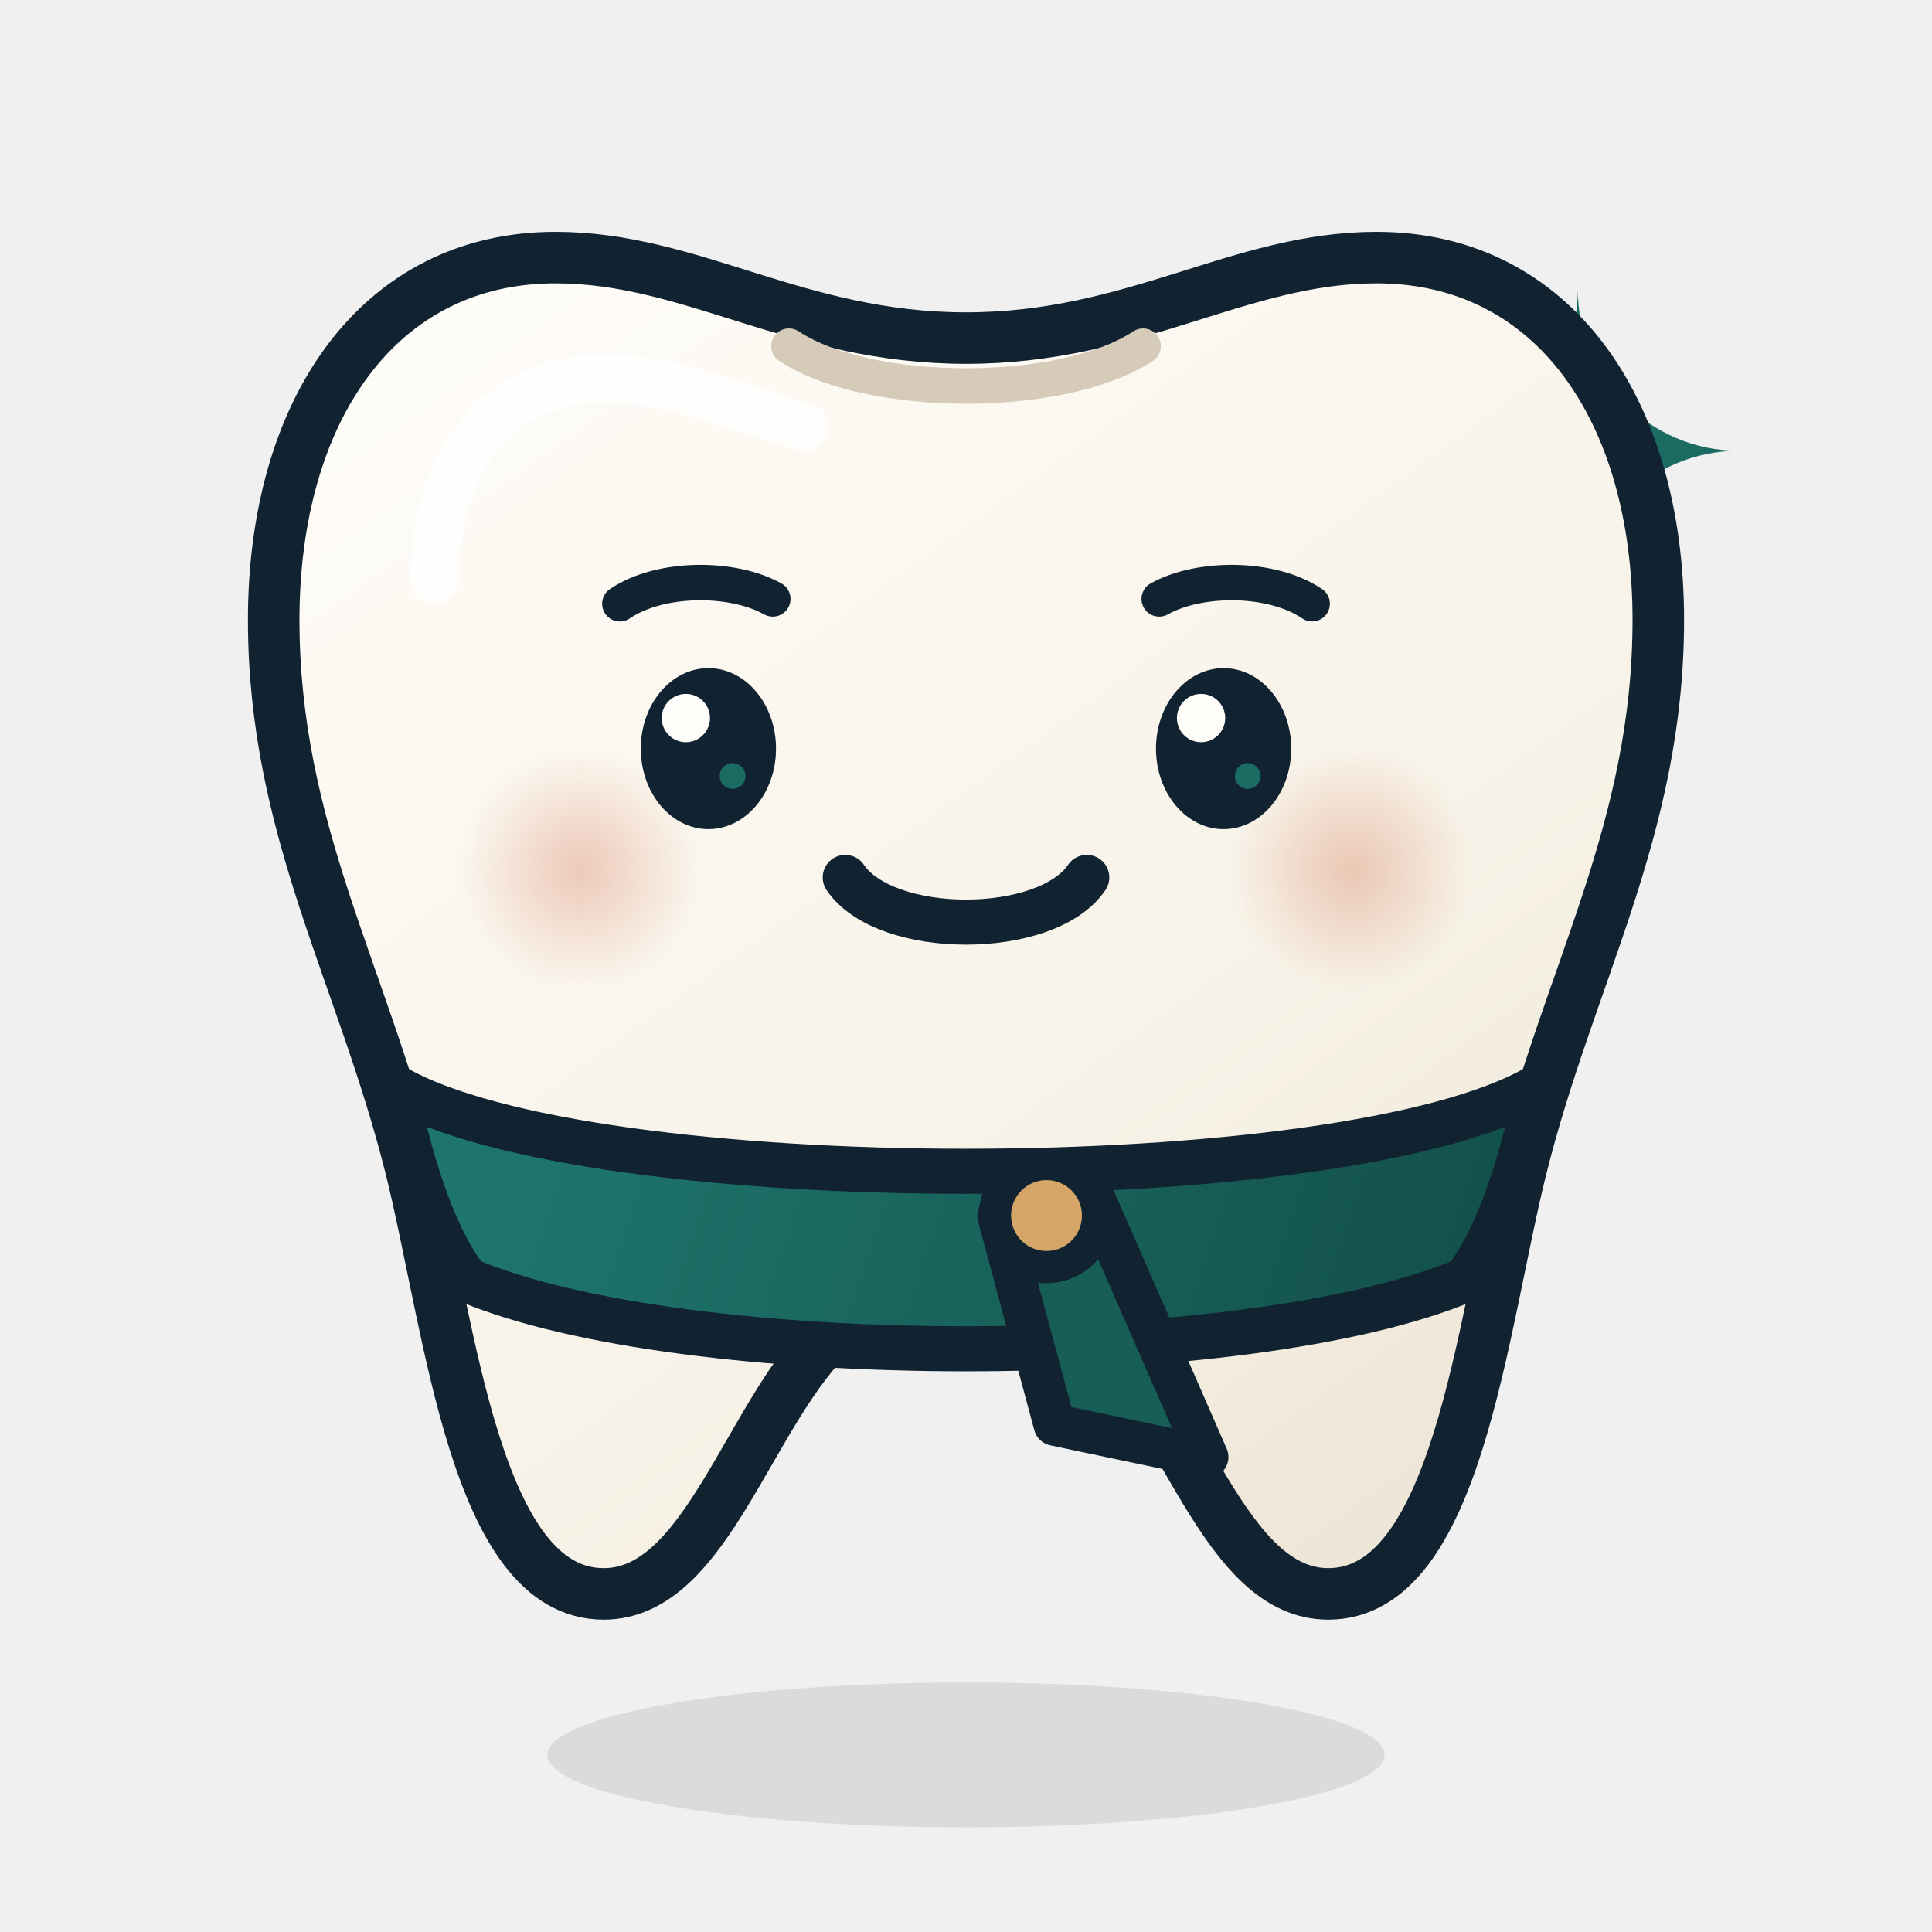
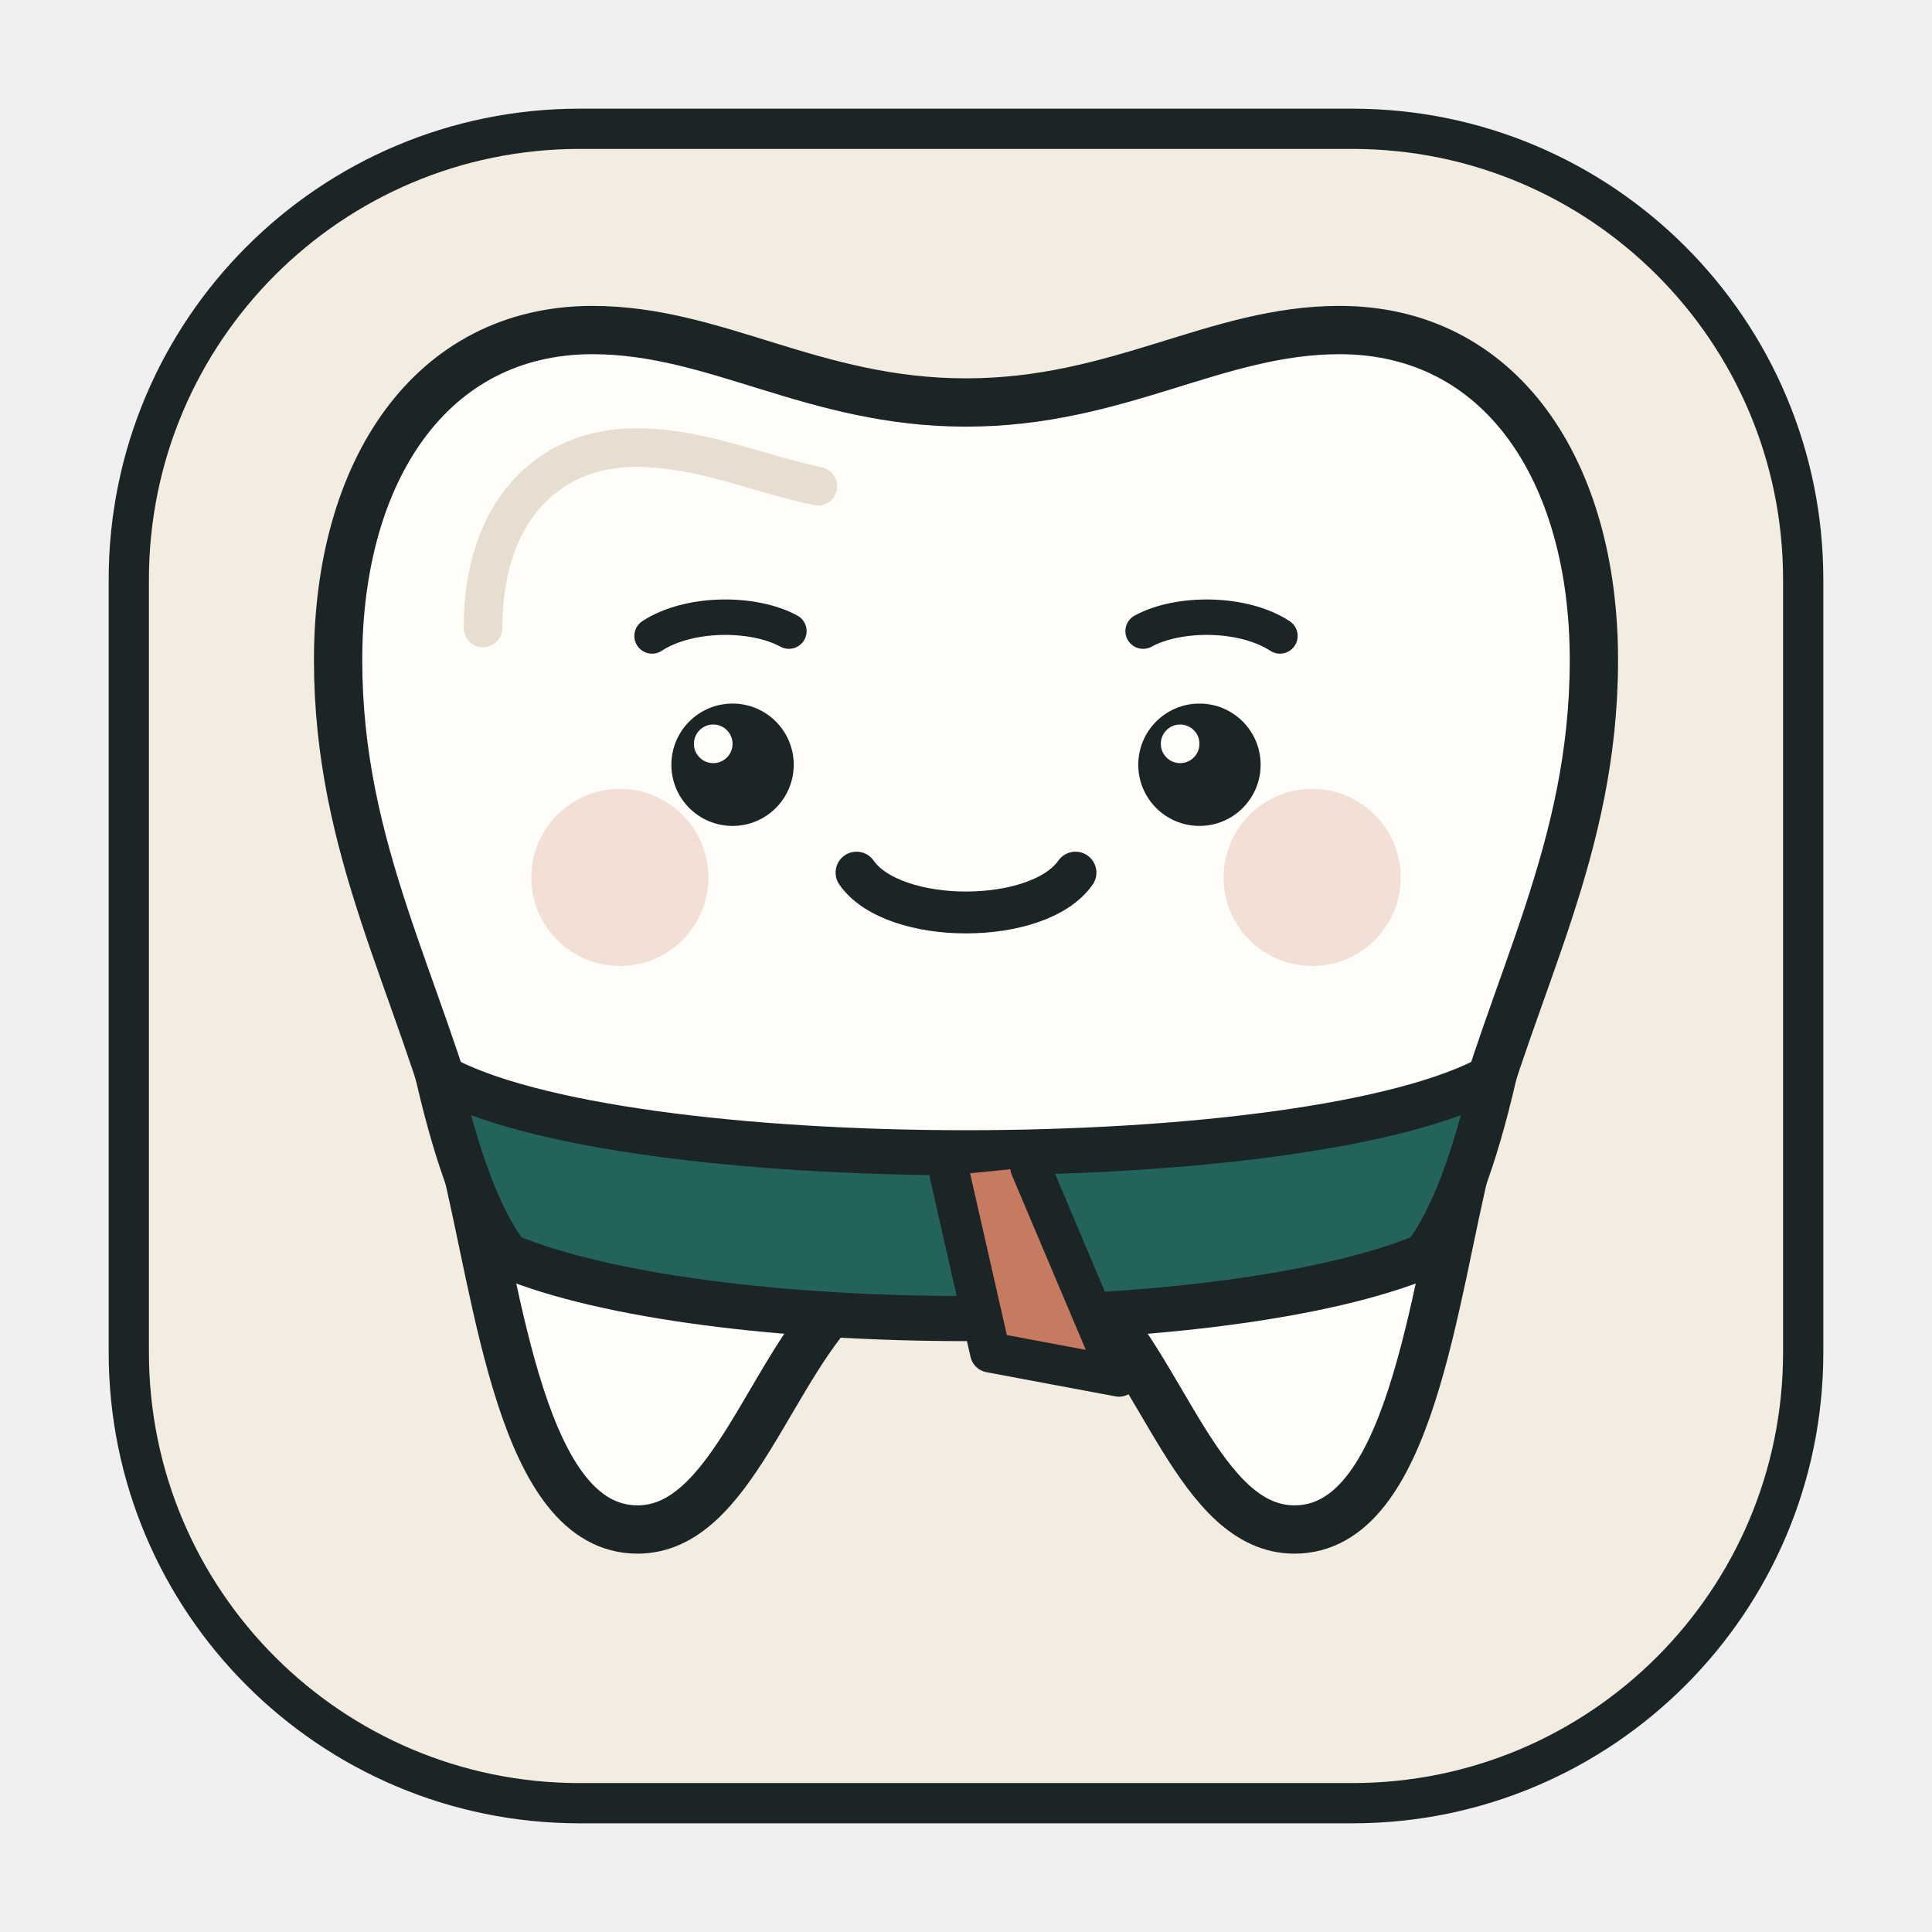
<svg xmlns="http://www.w3.org/2000/svg" viewBox="0 0 120 120" fill="none" role="img" aria-labelledby="riya-mascot-title riya-mascot-desc">
-   <defs>
-     <linearGradient id="riya-enamel" x1="26" y1="14" x2="92" y2="106" gradientUnits="userSpaceOnUse">
-       <stop offset="0%" stop-color="#FFFDF9" />
-       <stop offset="62%" stop-color="#F7F2E7" />
-       <stop offset="100%" stop-color="#EAE1D0" />
-     </linearGradient>
-     <linearGradient id="riya-teal" x1="34" y1="68" x2="88" y2="86" gradientUnits="userSpaceOnUse">
-       <stop offset="0%" stop-color="#1E756C" />
-       <stop offset="100%" stop-color="#13524B" />
-     </linearGradient>
-     <radialGradient id="riya-cheek" cx="50%" cy="50%" r="50%">
-       <stop offset="0%" stop-color="#D98A6C" stop-opacity="0.42" />
-       <stop offset="100%" stop-color="#D98A6C" stop-opacity="0" />
-     </radialGradient>
-   </defs>
-   <ellipse cx="60" cy="109" rx="26" ry="4.5" fill="#112230" fill-opacity="0.1" />
-   <path d="M98 18C98 23.5 102.5 28 108 28C102.5 28 98 32.5 98 38C98 32.5 93.5 28 88 28C93.5 28 98 23.5 98 18Z" fill="#1B6B63" />
-   <circle cx="23" cy="28" r="2.5" fill="#C89D66" />
-   <path d="M60 21C49.5 21 43 16 34.5 16C23.5 16 17 25.5 17 38.5C17 51.5 22.5 60.5 25.5 72.5C28 82.5 29.5 99 37.5 99C44 99 46.5 87.5 52 82.5C54.5 80.2 57.2 79 60 79C62.8 79 65.5 80.2 68 82.5C73.5 87.5 76 99 82.5 99C90.5 99 92 82.5 94.5 72.5C97.5 60.5 103 51.5 103 38.5C103 25.5 96.5 16 85.5 16C77 16 70.5 21 60 21Z" fill="url(#riya-enamel)" stroke="#112230" stroke-width="3.2" stroke-linecap="round" stroke-linejoin="round" />
-   <path d="M27 36C27 28 31.5 23.5 37.5 23.5C42 23.5 46 25.5 50 26.5" stroke="#FFFFFF" stroke-width="3" stroke-linecap="round" opacity="0.85" />
-   <path d="M49 21.5C54 24.8 66 24.8 71 21.5" stroke="#D5CBB8" stroke-width="2.2" stroke-linecap="round" />
-   <circle cx="36" cy="54" r="7.5" fill="url(#riya-cheek)" />
-   <circle cx="84" cy="54" r="7.5" fill="url(#riya-cheek)" />
+   <rect x="8" y="8" width="104" height="104" rx="28" fill="#F3ECE0" stroke="#1C2526" stroke-width="2.5" />
+   <path d="M60 25C50.5 25 44.5 20.5 36.8 20.5C26.8 20.5 21 29.2 21 41C21 52.8 26 61 28.8 71.8C31 80.6 32.4 95 39.6 95C45.5 95 47.8 84.8 52.8 80.2C55 78.2 57.5 77.2 60 77.2C62.5 77.2 65 78.2 67.2 80.2C72.2 84.8 74.5 95 80.4 95C87.6 95 89 80.6 91.2 71.8C94 61 99 52.8 99 41C99 29.2 93.2 20.5 83.2 20.5C75.5 20.5 69.5 25 60 25Z" fill="#FFFDF9" stroke="#1C2526" stroke-width="3" stroke-linecap="round" stroke-linejoin="round" />
+   <path d="M30 39C30 31.8 34 27.8 39.5 27.8C43.5 27.8 47 29.4 50.8 30.2" stroke="#E7DecF" stroke-width="2.4" stroke-linecap="round" />
+   <circle cx="38.5" cy="54.5" r="5.5" fill="#C67B61" fill-opacity="0.22" />
+   <circle cx="81.5" cy="54.5" r="5.5" fill="#C67B61" fill-opacity="0.22" />
  <g class="riya-eyes">
-     <ellipse cx="44" cy="46.5" rx="4.2" ry="5" fill="#112230" />
-     <circle cx="42.6" cy="44.6" r="1.5" fill="#FFFDF9" />
-     <circle cx="45.5" cy="48.2" r="0.8" fill="#1B6B63" />
-     <ellipse cx="76" cy="46.5" rx="4.2" ry="5" fill="#112230" />
-     <circle cx="74.6" cy="44.6" r="1.5" fill="#FFFDF9" />
-     <circle cx="77.5" cy="48.2" r="0.8" fill="#1B6B63" />
+     <circle cx="45.5" cy="47.5" r="3.8" fill="#1C2526" />
+     <circle cx="44.3" cy="46.2" r="1.2" fill="#FFFDF9" />
+     <circle cx="74.5" cy="47.5" r="3.8" fill="#1C2526" />
+     <circle cx="73.3" cy="46.2" r="1.2" fill="#FFFDF9" />
  </g>
-   <path d="M38.5 37.5C41 35.8 45.5 35.8 48 37.2" stroke="#112230" stroke-width="2.2" stroke-linecap="round" />
-   <path d="M72 37.2C74.5 35.8 79 35.8 81.5 37.5" stroke="#112230" stroke-width="2.2" stroke-linecap="round" />
-   <path d="M52.5 54.5C55 58.2 65 58.2 67.5 54.5" stroke="#112230" stroke-width="2.8" stroke-linecap="round" />
-   <path d="M24.5 67.5C36.5 74.5 83.5 74.5 95.5 67.5C94.3 73.2 92.8 77.2 91 79.5C77.5 85.2 42.5 85.2 29 79.5C27.2 77.2 25.7 73.2 24.5 67.5Z" fill="url(#riya-teal)" stroke="#112230" stroke-width="2.8" stroke-linejoin="round" />
-   <path d="M68 74.5L75 90.5L65.5 88.5L62 75.5" fill="#175E57" stroke="#112230" stroke-width="2.6" stroke-linecap="round" stroke-linejoin="round" />
-   <circle cx="65" cy="75.5" r="3.2" fill="#D5A667" stroke="#112230" stroke-width="2" />
+   <path d="M40.5 39.5C42.8 38 46.8 38 49 39.2" stroke="#1C2526" stroke-width="2.2" stroke-linecap="round" />
+   <path d="M71 39.2C73.2 38 77.2 38 79.5 39.5" stroke="#1C2526" stroke-width="2.2" stroke-linecap="round" />
+   <path d="M53.2 54.2C55.5 57.5 64.5 57.5 66.8 54.2" stroke="#1C2526" stroke-width="2.6" stroke-linecap="round" />
+   <path d="M27.2 66.8C38.5 73.2 81.5 73.2 92.8 66.8C91.6 72 90.2 75.8 88.5 78C76 83.2 44 83.2 31.5 78C29.8 75.8 28.4 72 27.2 66.8Z" fill="#24635B" stroke="#1C2526" stroke-width="2.8" stroke-linejoin="round" />
+   <path d="M64 72.5L69.5 85.5L61.5 84L59 73" fill="#C67B61" stroke="#1C2526" stroke-width="2.5" stroke-linecap="round" stroke-linejoin="round" />
</svg>
